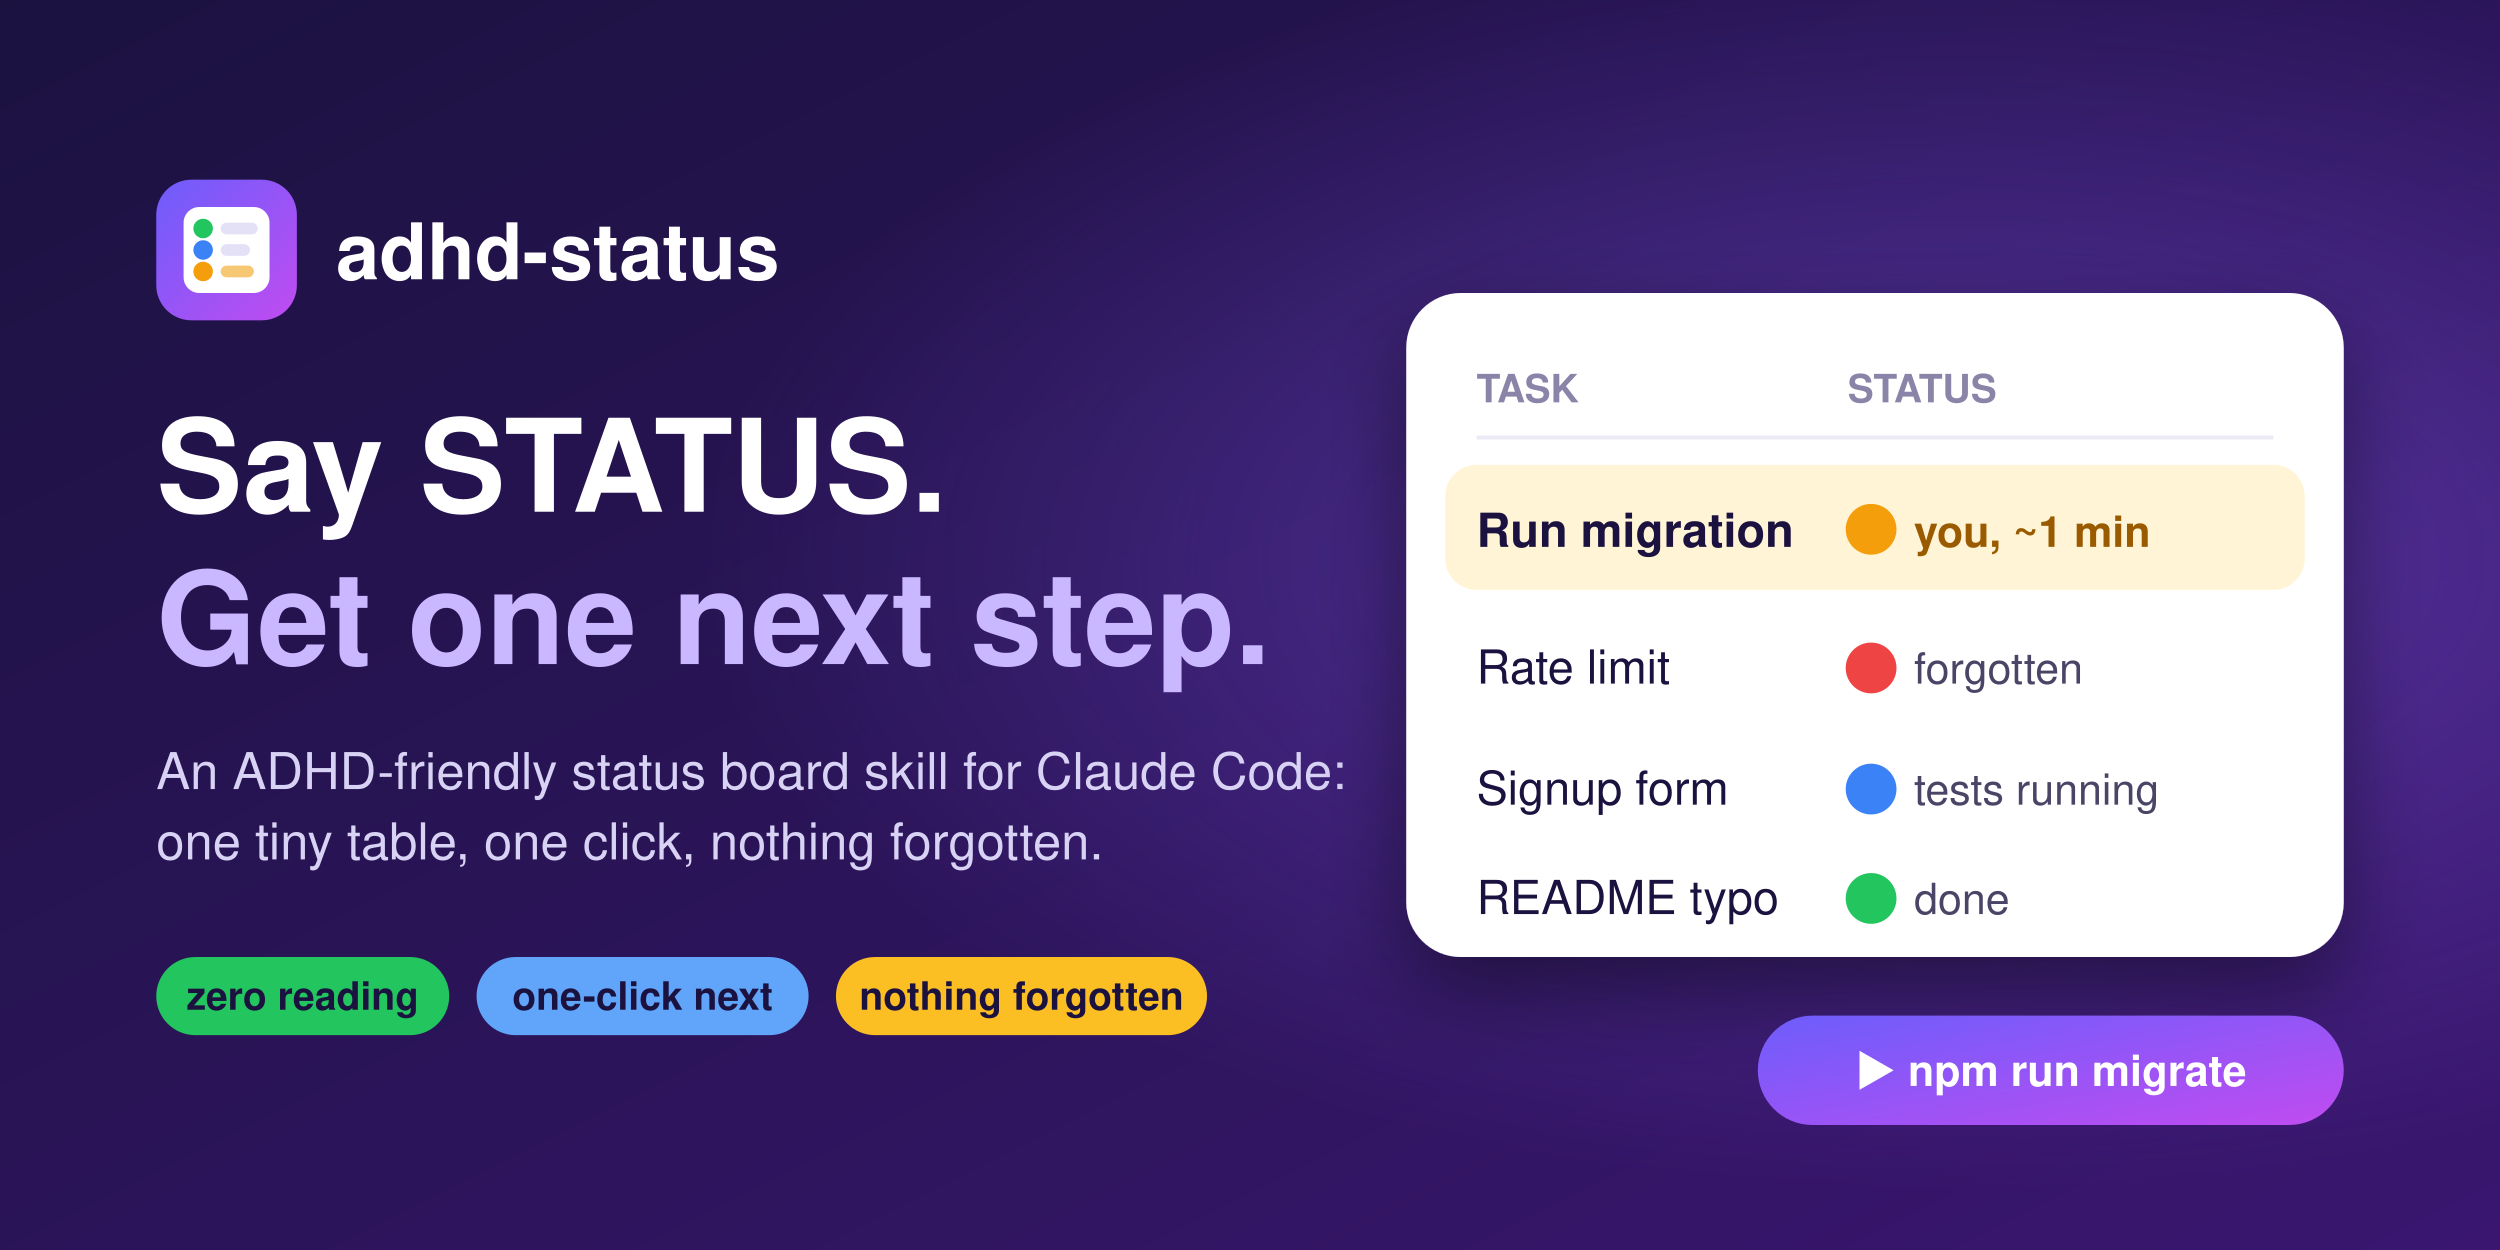
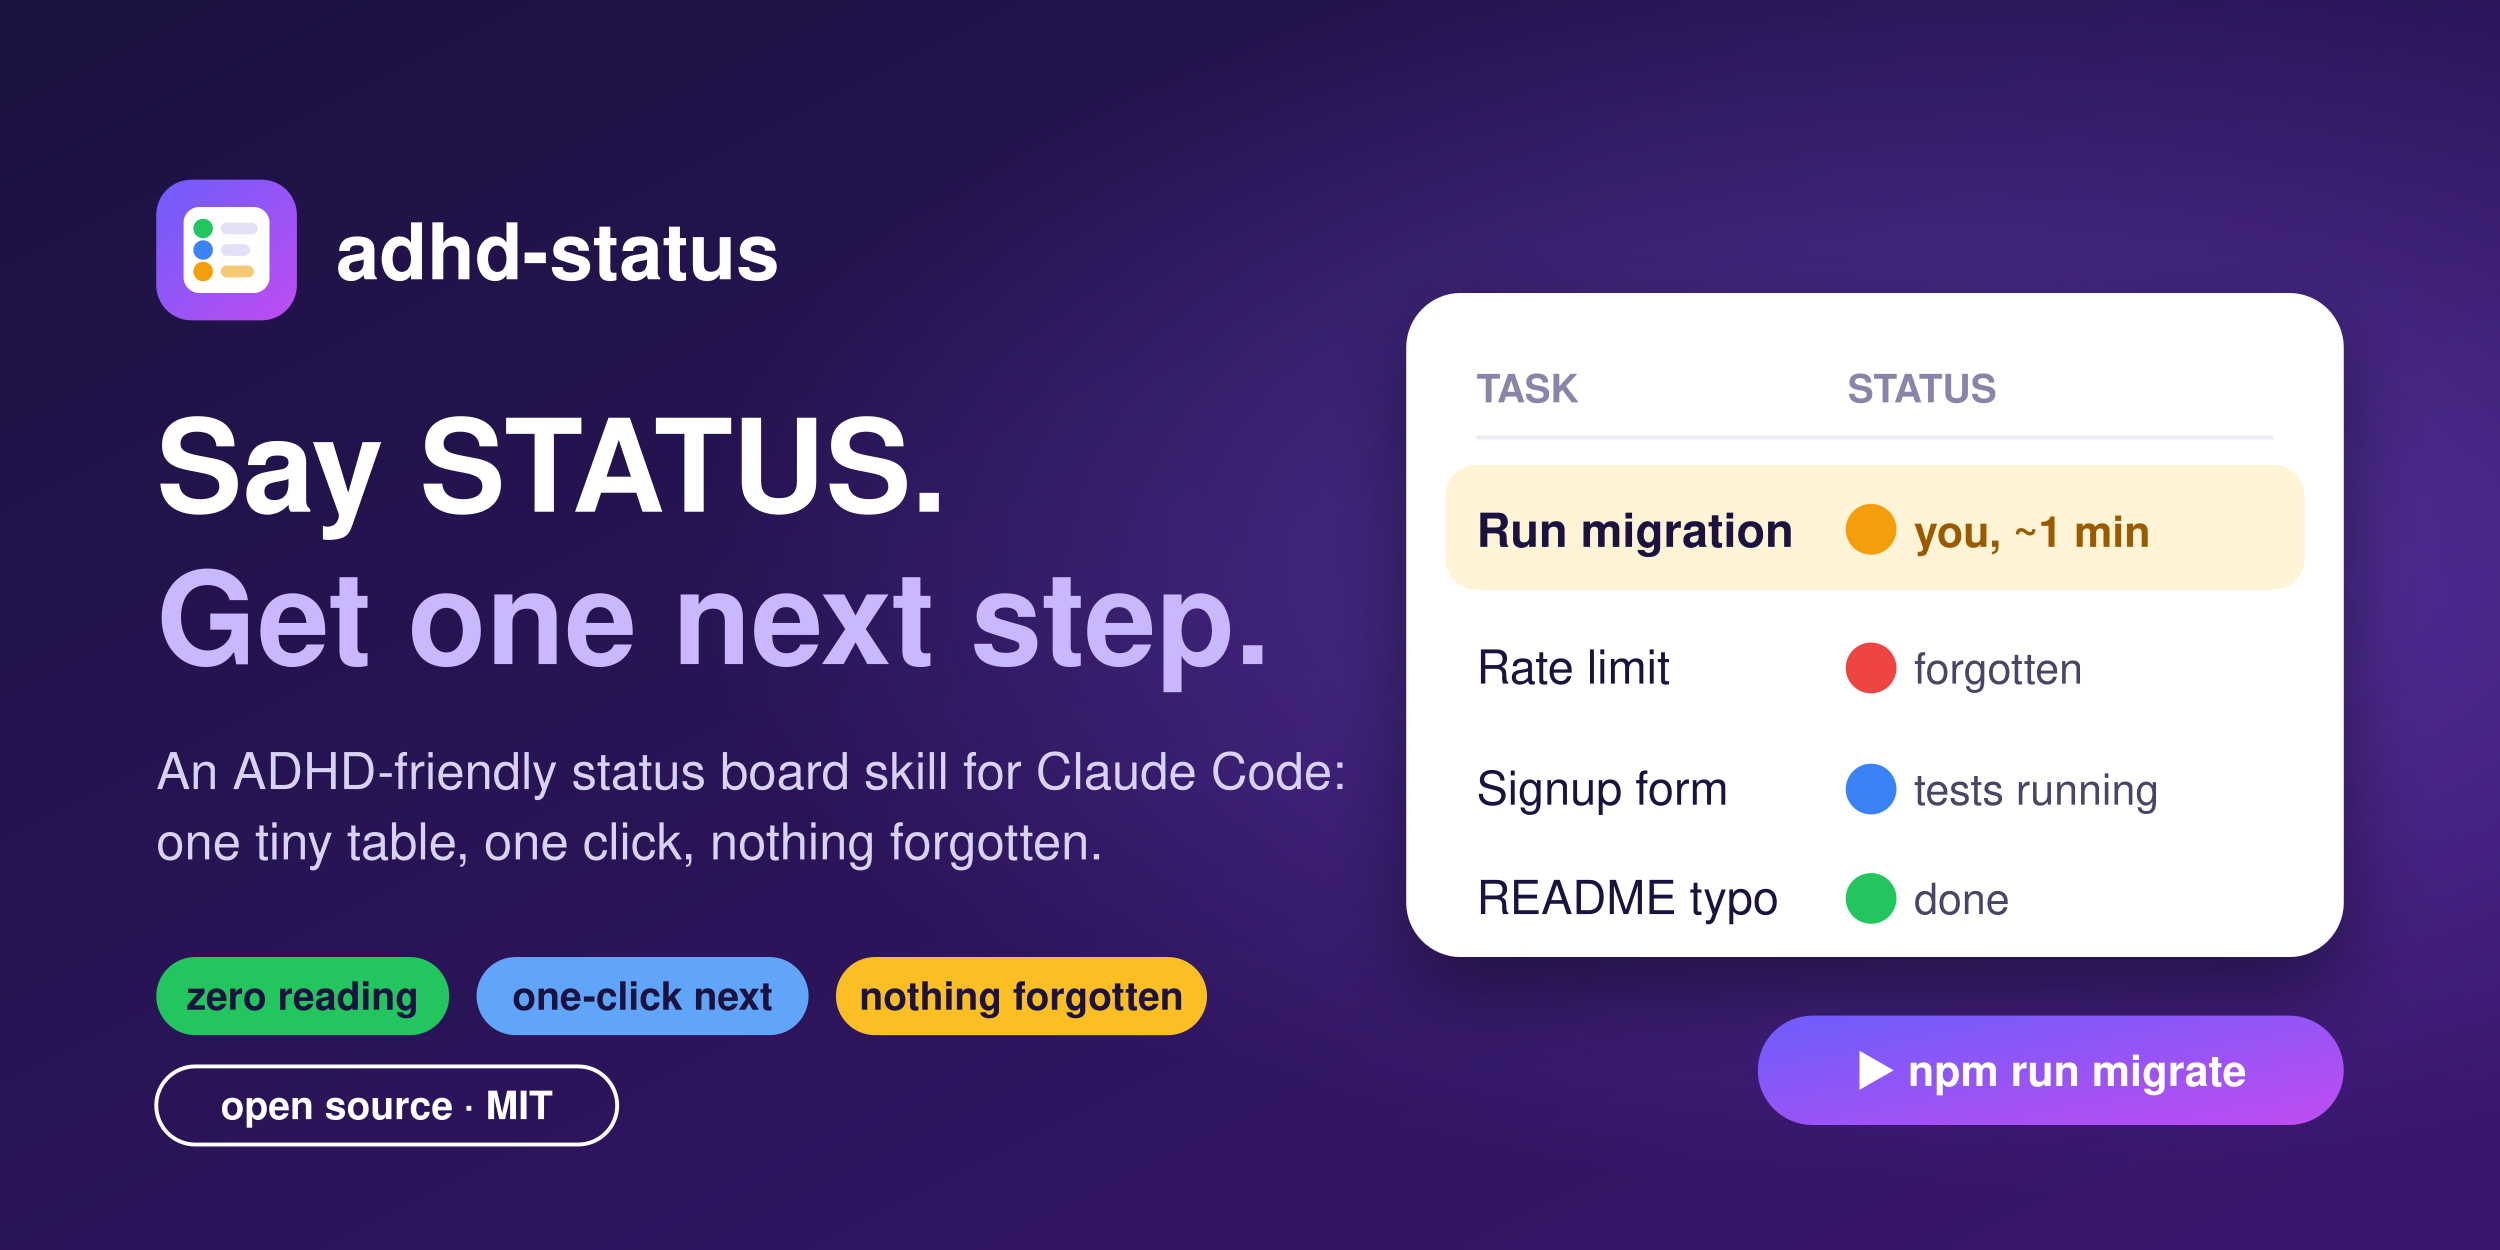
<svg xmlns="http://www.w3.org/2000/svg" viewBox="0 0 1280 640" width="1280" height="640">
  <defs>
    <linearGradient id="bg" x1="0" y1="0" x2="1" y2="1">
      <stop offset="0" stop-color="#1B1240" />
      <stop offset="1" stop-color="#3A1670" />
    </linearGradient>
    <linearGradient id="badge" x1="0" y1="0" x2="1" y2="1">
      <stop offset="0" stop-color="#6D5DFC" />
      <stop offset="1" stop-color="#C04CF0" />
    </linearGradient>
    <radialGradient id="glow" cx="0.78" cy="0.45" r="0.5">
      <stop offset="0" stop-color="#8B5CF6" stop-opacity="0.45" />
      <stop offset="1" stop-color="#8B5CF6" stop-opacity="0" />
    </radialGradient>
    <filter id="sh" x="-20%" y="-20%" width="140%" height="140%">
      <feDropShadow dx="0" dy="18" stdDeviation="22" flood-color="#000" flood-opacity="0.45" />
    </filter>
  </defs>
  <rect width="1280" height="640" fill="url(#bg)" />
  <rect width="1280" height="640" fill="url(#glow)" />
  <g font-family="-apple-system, 'Segoe UI', Helvetica, Arial, sans-serif">
    <rect x="80" y="92" width="72" height="72" rx="18" fill="url(#badge)" />
    <rect x="94" y="106" width="44" height="44" rx="8" fill="#fff" />
    <circle cx="104" cy="117" r="5" fill="#22C55E" />
    <rect x="113" y="114" width="19" height="6" rx="3" fill="#E4E1F7" />
    <circle cx="104" cy="128" r="5" fill="#3B82F6" />
    <rect x="113" y="125" width="15" height="6" rx="3" fill="#E4E1F7" />
    <circle cx="104" cy="139" r="5" fill="#F59E0B" />
    <rect x="113" y="136" width="17" height="6" rx="3" fill="#F7C873" />
    <text x="172" y="143" font-size="40" font-weight="700" fill="#FFFFFF">adhd-status</text>
    <text x="80" y="262" font-size="66" font-weight="800" fill="#FFFFFF">Say STATUS.</text>
    <text x="80" y="340" font-size="66" font-weight="800" fill="#C9B8FF">Get one next step.</text>
    <text x="80" y="404" font-size="26" fill="#D8D2F5">An ADHD-friendly status board skill for Claude Code:</text>
    <text x="80" y="440" font-size="26" fill="#D8D2F5">one tiny table, one click, nothing forgotten.</text>
    <g font-size="20" font-weight="600" fill="#1B1240">
      <rect x="80" y="490" width="150" height="40" rx="20" fill="#22C55E" />
      <text x="155" y="517" text-anchor="middle">zero reading</text>
      <rect x="244" y="490" width="170" height="40" rx="20" fill="#60A5FA" />
      <text x="329" y="517" text-anchor="middle">one-click next</text>
      <rect x="428" y="490" width="190" height="40" rx="20" fill="#FBBF24" />
      <text x="523" y="517" text-anchor="middle">nothing forgotten</text>
+       <rect x="80" y="546" width="236" height="40" rx="20" fill="none" stroke="#FFFFFF" stroke-width="2" />
+       <text x="198" y="573" text-anchor="middle" fill="#FFFFFF">open source · MIT</text>
    </g>
    <g filter="url(#sh)">
      <rect x="720" y="150" width="480" height="340" rx="28" fill="#FFFFFF" />
    </g>
    <text x="756" y="206" font-size="20" font-weight="700" fill="#8A84A8">TASK</text>
    <text x="946" y="206" font-size="20" font-weight="700" fill="#8A84A8">STATUS</text>
    <line x1="756" y1="224" x2="1164" y2="224" stroke="#ECEAF7" stroke-width="2" />
    <rect x="740" y="238" width="440" height="64" rx="16" fill="#FFF4D6" />
    <text x="756" y="280" font-size="24" font-weight="700" fill="#1B1240">Run migration</text>
    <circle cx="958" cy="271" r="13" fill="#F59E0B" />
    <text x="980" y="280" font-size="22" font-weight="600" fill="#9A5B00">you, ~1 min</text>
    <text x="756" y="350" font-size="24" fill="#1B1240">Rate limit</text>
    <circle cx="958" cy="342" r="13" fill="#EF4444" />
    <text x="980" y="350" font-size="22" fill="#4A4566">forgotten</text>
    <text x="756" y="412" font-size="24" fill="#1B1240">Signup form</text>
    <circle cx="958" cy="404" r="13" fill="#3B82F6" />
    <text x="980" y="412" font-size="22" fill="#4A4566">tests running</text>
    <text x="756" y="468" font-size="24" fill="#1B1240">README typo</text>
    <circle cx="958" cy="460" r="13" fill="#22C55E" />
    <text x="980" y="468" font-size="22" fill="#4A4566">done</text>
    <rect x="900" y="520" width="300" height="56" rx="28" fill="url(#badge)" />
    <text x="1050" y="556" font-size="22" font-weight="700" fill="#FFFFFF" text-anchor="middle">▶  npm run migrate</text>
  </g>
</svg>
